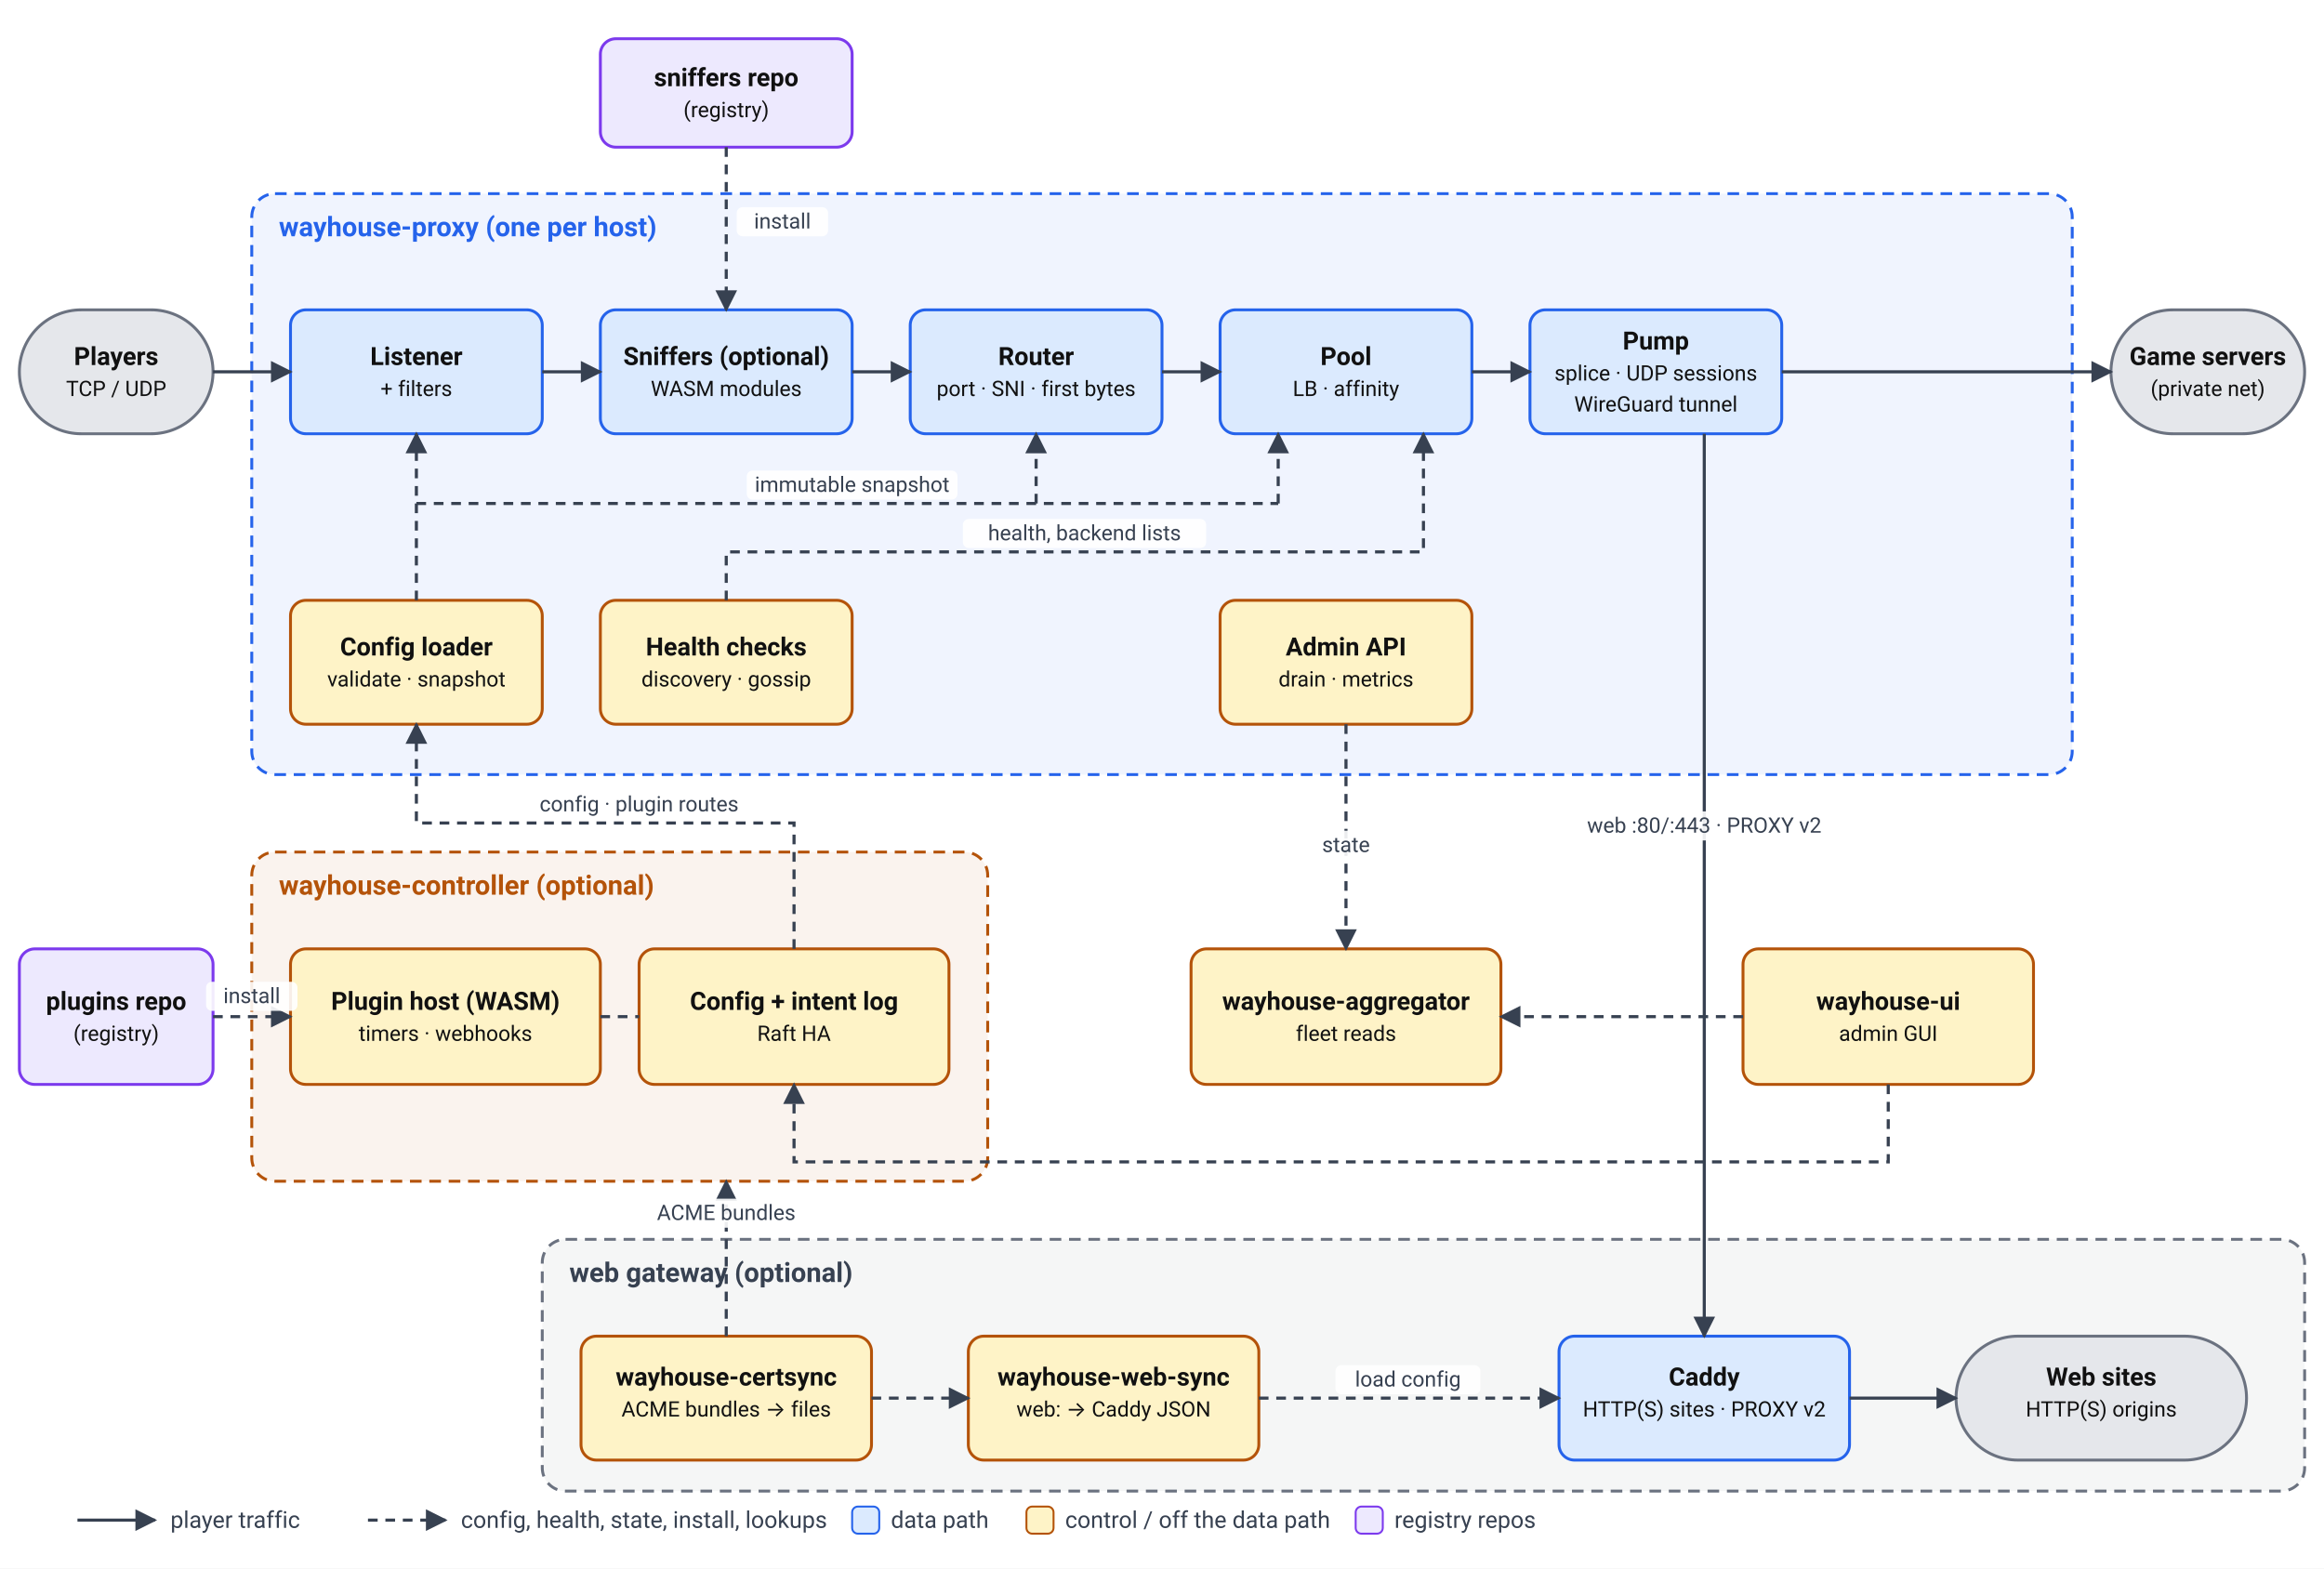
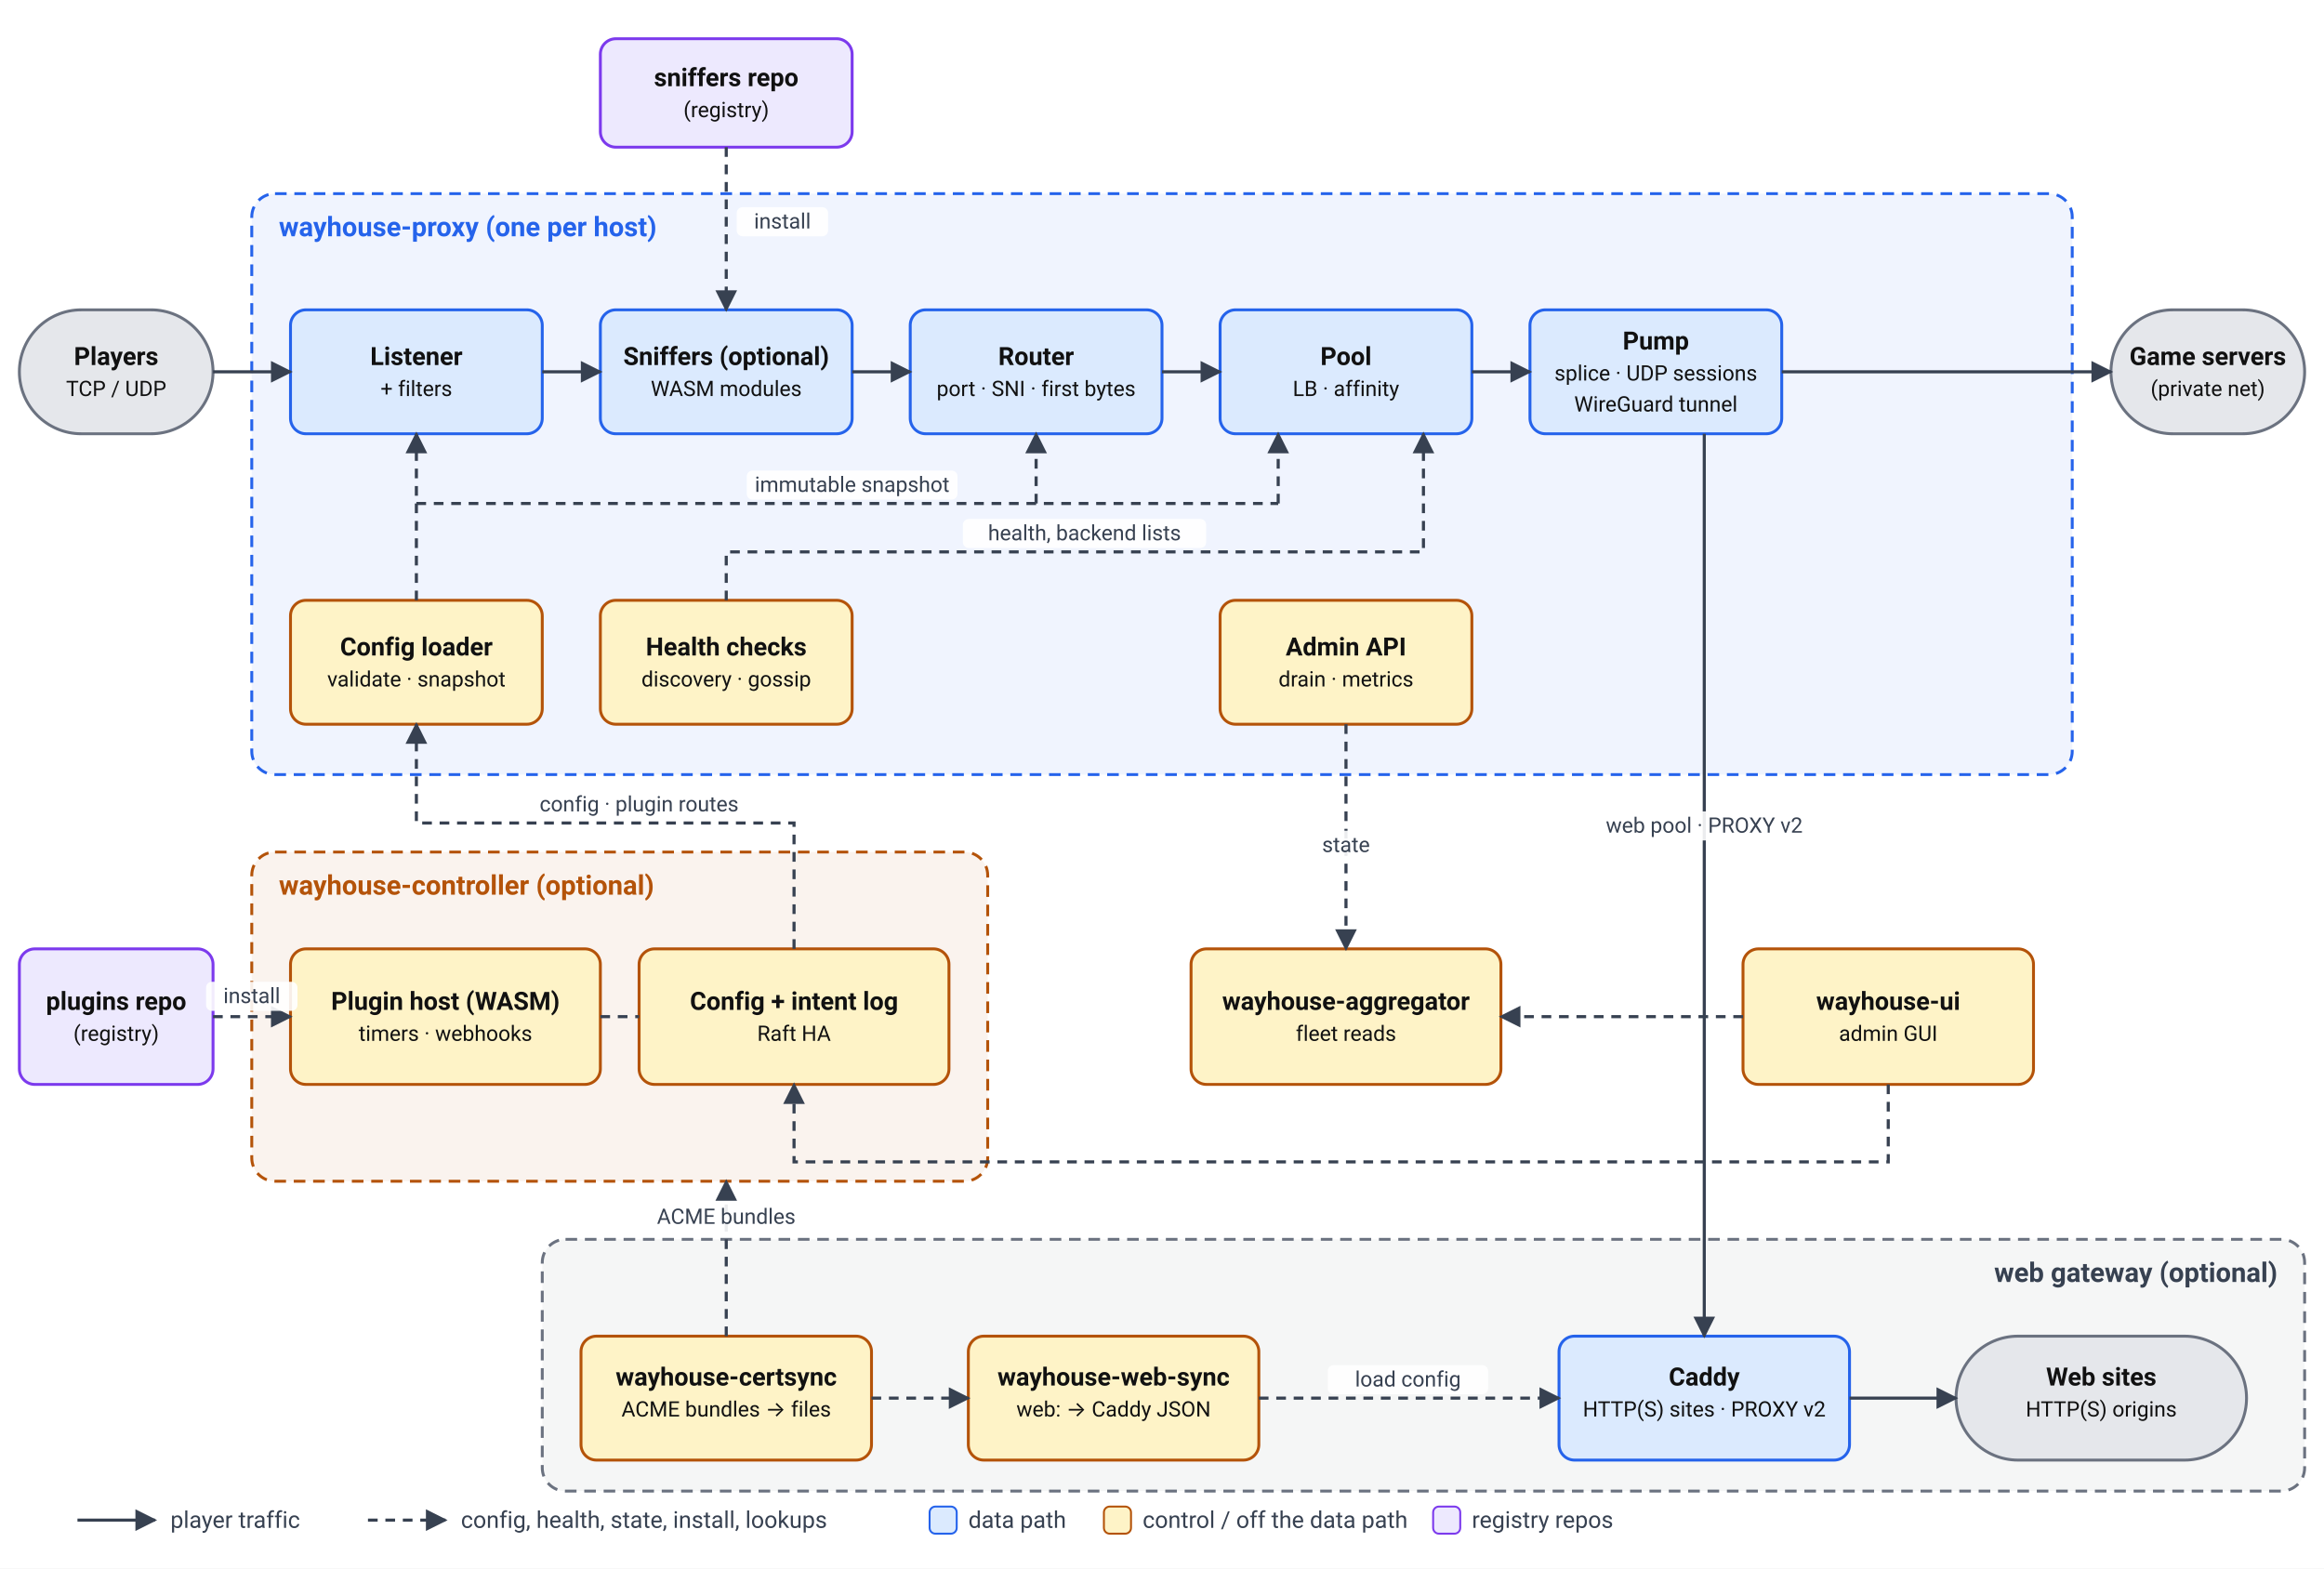
<svg xmlns="http://www.w3.org/2000/svg" viewBox="0 0 1200 810" width="1200" role="img" aria-labelledby="t d" font-family="system-ui,-apple-system,Segoe UI,Roboto,sans-serif">
  <defs>
    <marker id="a" viewBox="0 0 10 10" refX="9" refY="5" markerWidth="7" markerHeight="7" orient="auto-start-reverse">
      <path d="M0,0 L10,5 L0,10 z" fill="#374151" />
    </marker>
  </defs>
  <rect width="1200" height="810" fill="#fff" />
  <rect x="10" y="160" width="100" height="64" rx="32" fill="#e5e7eb" stroke="#6b7280" stroke-width="1.5" />
  <text x="60.0" y="188.5" text-anchor="middle" font-size="13" font-weight="700" fill="#111">Players</text>
  <text x="60.0" y="204.5" text-anchor="middle" font-size="11" font-weight="400" fill="#111">TCP / UDP</text>
  <rect x="1090" y="160" width="100" height="64" rx="32" fill="#e5e7eb" stroke="#6b7280" stroke-width="1.5" />
  <text x="1140.0" y="188.5" text-anchor="middle" font-size="13" font-weight="700" fill="#111">Game servers</text>
  <text x="1140.0" y="204.5" text-anchor="middle" font-size="11" font-weight="400" fill="#111">(private net)</text>
  <rect x="130" y="100" width="940" height="300" rx="12" fill="#2563eb" fill-opacity="0.07" stroke="#2563eb" stroke-width="1.5" stroke-dasharray="6 4" />
  <text x="144" y="122" font-size="14" font-weight="700" fill="#2563eb">wayhouse-proxy (one per host)</text>
  <rect x="150" y="160" width="130" height="64" rx="8" fill="#dbeafe" stroke="#2563eb" stroke-width="1.5" />
  <text x="215.0" y="188.5" text-anchor="middle" font-size="13" font-weight="700" fill="#111">Listener</text>
  <text x="215.0" y="204.5" text-anchor="middle" font-size="11" font-weight="400" fill="#111">+ filters</text>
  <rect x="310" y="160" width="130" height="64" rx="8" fill="#dbeafe" stroke="#2563eb" stroke-width="1.5" />
  <text x="375.0" y="188.5" text-anchor="middle" font-size="13" font-weight="700" fill="#111">Sniffers (optional)</text>
  <text x="375.0" y="204.5" text-anchor="middle" font-size="11" font-weight="400" fill="#111">WASM modules</text>
  <rect x="470" y="160" width="130" height="64" rx="8" fill="#dbeafe" stroke="#2563eb" stroke-width="1.5" />
  <text x="535.0" y="188.5" text-anchor="middle" font-size="13" font-weight="700" fill="#111">Router</text>
  <text x="535.0" y="204.5" text-anchor="middle" font-size="11" font-weight="400" fill="#111">port · SNI · first bytes</text>
  <rect x="630" y="160" width="130" height="64" rx="8" fill="#dbeafe" stroke="#2563eb" stroke-width="1.5" />
  <text x="695.0" y="188.5" text-anchor="middle" font-size="13" font-weight="700" fill="#111">Pool</text>
  <text x="695.0" y="204.5" text-anchor="middle" font-size="11" font-weight="400" fill="#111">LB · affinity</text>
  <rect x="790" y="160" width="130" height="64" rx="8" fill="#dbeafe" stroke="#2563eb" stroke-width="1.5" />
  <text x="855.0" y="180.5" text-anchor="middle" font-size="13" font-weight="700" fill="#111">Pump</text>
  <text x="855.0" y="196.5" text-anchor="middle" font-size="11" font-weight="400" fill="#111">splice · UDP sessions</text>
  <text x="855.0" y="212.5" text-anchor="middle" font-size="11" font-weight="400" fill="#111">WireGuard tunnel</text>
  <polyline points="110,192 150,192" fill="none" stroke="#374151" stroke-width="1.6" marker-end="url(#a)" />
  <polyline points="280,192 310,192" fill="none" stroke="#374151" stroke-width="1.6" marker-end="url(#a)" />
  <polyline points="440,192 470,192" fill="none" stroke="#374151" stroke-width="1.6" marker-end="url(#a)" />
  <polyline points="600,192 630,192" fill="none" stroke="#374151" stroke-width="1.6" marker-end="url(#a)" />
  <polyline points="760,192 790,192" fill="none" stroke="#374151" stroke-width="1.6" marker-end="url(#a)" />
  <polyline points="920,192 1090,192" fill="none" stroke="#374151" stroke-width="1.6" marker-end="url(#a)" />
  <rect x="150" y="310" width="130" height="64" rx="8" fill="#fef3c7" stroke="#b45309" stroke-width="1.5" />
  <text x="215.0" y="338.5" text-anchor="middle" font-size="13" font-weight="700" fill="#111">Config loader</text>
  <text x="215.0" y="354.5" text-anchor="middle" font-size="11" font-weight="400" fill="#111">validate · snapshot</text>
  <rect x="310" y="310" width="130" height="64" rx="8" fill="#fef3c7" stroke="#b45309" stroke-width="1.5" />
  <text x="375.0" y="338.5" text-anchor="middle" font-size="13" font-weight="700" fill="#111">Health checks</text>
  <text x="375.0" y="354.5" text-anchor="middle" font-size="11" font-weight="400" fill="#111">discovery · gossip</text>
  <polyline points="215,310 215,224" fill="none" stroke="#374151" stroke-width="1.6" stroke-dasharray="5 4" marker-end="url(#a)" />
  <polyline points="215,260 660,260" fill="none" stroke="#374151" stroke-width="1.6" stroke-dasharray="5 4" />
  <polyline points="535,260 535,224" fill="none" stroke="#374151" stroke-width="1.6" stroke-dasharray="5 4" marker-end="url(#a)" />
  <polyline points="660,260 660,224" fill="none" stroke="#374151" stroke-width="1.6" stroke-dasharray="5 4" marker-end="url(#a)" />
  <rect x="385.6" y="243" width="108.8" height="15" rx="3" fill="#fff" fill-opacity="0.9" />
  <text x="440" y="254" text-anchor="middle" font-size="11" fill="#374151">immutable snapshot</text>
  <polyline points="375,310 375,285 735,285 735,224" fill="none" stroke="#374151" stroke-width="1.6" stroke-dasharray="5 4" marker-end="url(#a)" />
  <rect x="497.2" y="268" width="125.6" height="15" rx="3" fill="#fff" fill-opacity="0.9" />
  <text x="560" y="279" text-anchor="middle" font-size="11" fill="#374151">health, backend lists</text>
  <rect x="130" y="440" width="380" height="170" rx="12" fill="#b45309" fill-opacity="0.07" stroke="#b45309" stroke-width="1.5" stroke-dasharray="6 4" />
  <text x="144" y="462" font-size="14" font-weight="700" fill="#b45309">wayhouse-controller (optional)</text>
  <rect x="150" y="490" width="160" height="70" rx="8" fill="#fef3c7" stroke="#b45309" stroke-width="1.5" />
  <text x="230.0" y="521.5" text-anchor="middle" font-size="13" font-weight="700" fill="#111">Plugin host (WASM)</text>
  <text x="230.0" y="537.5" text-anchor="middle" font-size="11" font-weight="400" fill="#111">timers · webhooks</text>
  <rect x="330" y="490" width="160" height="70" rx="8" fill="#fef3c7" stroke="#b45309" stroke-width="1.5" />
  <text x="410.0" y="521.5" text-anchor="middle" font-size="13" font-weight="700" fill="#111">Config + intent log</text>
  <text x="410.0" y="537.5" text-anchor="middle" font-size="11" font-weight="400" fill="#111">Raft HA</text>
  <polyline points="310,525 330,525" fill="none" stroke="#374151" stroke-width="1.6" stroke-dasharray="5 4" />
  <polyline points="410,490 410,425 215,425 215,374" fill="none" stroke="#374151" stroke-width="1.6" stroke-dasharray="5 4" marker-end="url(#a)" />
  <rect x="264.4" y="408" width="131.2" height="15" rx="3" fill="#fff" fill-opacity="0.9" />
  <text x="330" y="419" text-anchor="middle" font-size="11" fill="#374151">config · plugin routes</text>
  <rect x="615" y="490" width="160" height="70" rx="8" fill="#fef3c7" stroke="#b45309" stroke-width="1.5" />
  <text x="695.0" y="521.5" text-anchor="middle" font-size="13" font-weight="700" fill="#111">wayhouse-aggregator</text>
  <text x="695.0" y="537.5" text-anchor="middle" font-size="11" font-weight="400" fill="#111">fleet reads</text>
  <rect x="630" y="310" width="130" height="64" rx="8" fill="#fef3c7" stroke="#b45309" stroke-width="1.5" />
  <text x="695.0" y="338.5" text-anchor="middle" font-size="13" font-weight="700" fill="#111">Admin API</text>
  <text x="695.0" y="354.5" text-anchor="middle" font-size="11" font-weight="400" fill="#111">drain · metrics</text>
  <polyline points="695,374 695,490" fill="none" stroke="#374151" stroke-width="1.6" stroke-dasharray="5 4" marker-end="url(#a)" />
  <rect x="677.0" y="429" width="36.0" height="15" rx="3" fill="#fff" fill-opacity="0.9" />
  <text x="695" y="440" text-anchor="middle" font-size="11" fill="#374151">state</text>
  <rect x="900" y="490" width="150" height="70" rx="8" fill="#fef3c7" stroke="#b45309" stroke-width="1.5" />
  <text x="975.0" y="521.5" text-anchor="middle" font-size="13" font-weight="700" fill="#111">wayhouse-ui</text>
  <text x="975.0" y="537.5" text-anchor="middle" font-size="11" font-weight="400" fill="#111">admin GUI</text>
  <polyline points="900,525 775,525" fill="none" stroke="#374151" stroke-width="1.6" stroke-dasharray="5 4" marker-end="url(#a)" />
  <polyline points="975,560 975,600 410,600 410,560" fill="none" stroke="#374151" stroke-width="1.6" stroke-dasharray="5 4" marker-end="url(#a)" />
  <rect x="10" y="490" width="100" height="70" rx="8" fill="#ede9fe" stroke="#7c3aed" stroke-width="1.5" />
  <text x="60.0" y="521.5" text-anchor="middle" font-size="13" font-weight="700" fill="#111">plugins repo</text>
  <text x="60.0" y="537.5" text-anchor="middle" font-size="11" font-weight="400" fill="#111">(registry)</text>
  <polyline points="110,525 150,525" fill="none" stroke="#374151" stroke-width="1.6" stroke-dasharray="5 4" marker-end="url(#a)" />
  <rect x="106.4" y="507" width="47.2" height="15" rx="3" fill="#fff" fill-opacity="0.9" />
  <text x="130" y="518" text-anchor="middle" font-size="11" fill="#374151">install</text>
  <rect x="310" y="20" width="130" height="56" rx="8" fill="#ede9fe" stroke="#7c3aed" stroke-width="1.5" />
  <text x="375.0" y="44.5" text-anchor="middle" font-size="13" font-weight="700" fill="#111">sniffers repo</text>
  <text x="375.0" y="60.5" text-anchor="middle" font-size="11" font-weight="400" fill="#111">(registry)</text>
  <polyline points="375,76 375,160" fill="none" stroke="#374151" stroke-width="1.6" stroke-dasharray="5 4" marker-end="url(#a)" />
  <rect x="380.4" y="107" width="47.2" height="15" rx="3" fill="#fff" fill-opacity="0.9" />
  <text x="404" y="118" text-anchor="middle" font-size="11" fill="#374151">install</text>
  <polyline points="40,785 80,785" fill="none" stroke="#374151" stroke-width="1.6" marker-end="url(#a)" />
  <text x="88" y="789" font-size="12" text-anchor="start" fill="#374151">player traffic</text>
  <polyline points="190,785 230,785" fill="none" stroke="#374151" stroke-width="1.6" stroke-dasharray="5 4" marker-end="url(#a)" />
  <text x="238" y="789" font-size="12" text-anchor="start" fill="#374151">config, health, state, install, lookups</text>
-   <rect x="440" y="778" width="14" height="14" rx="3" fill="#dbeafe" stroke="#2563eb" />
-   <text x="460" y="789" font-size="12" text-anchor="start" fill="#374151">data path</text>
-   <rect x="530" y="778" width="14" height="14" rx="3" fill="#fef3c7" stroke="#b45309" />
-   <text x="550" y="789" font-size="12" text-anchor="start" fill="#374151">control / off the data path</text>
-   <rect x="700" y="778" width="14" height="14" rx="3" fill="#ede9fe" stroke="#7c3aed" />
-   <text x="720" y="789" font-size="12" text-anchor="start" fill="#374151">registry repos</text>
+   <rect x="480" y="778" width="14" height="14" rx="3" fill="#dbeafe" stroke="#2563eb" />
+   <text x="500" y="789" font-size="12" text-anchor="start" fill="#374151">data path</text>
+   <rect x="570" y="778" width="14" height="14" rx="3" fill="#fef3c7" stroke="#b45309" />
+   <text x="590" y="789" font-size="12" text-anchor="start" fill="#374151">control / off the data path</text>
+   <rect x="740" y="778" width="14" height="14" rx="3" fill="#ede9fe" stroke="#7c3aed" />
+   <text x="760" y="789" font-size="12" text-anchor="start" fill="#374151">registry repos</text>
  <rect x="280" y="640" width="910" height="130" rx="12" fill="#6b7280" fill-opacity="0.07" stroke="#6b7280" stroke-width="1.5" stroke-dasharray="6 4" />
-   <text x="294" y="662" font-size="14" font-weight="700" fill="#374151">web gateway (optional)</text>
+   <text x="1176" y="662" text-anchor="end" font-size="14" font-weight="700" fill="#374151">web gateway (optional)</text>
  <rect x="300" y="690" width="150" height="64" rx="8" fill="#fef3c7" stroke="#b45309" stroke-width="1.5" />
  <text x="375.0" y="715.5" text-anchor="middle" font-size="13" font-weight="700" fill="#111">wayhouse-certsync</text>
  <text x="375.0" y="731.5" text-anchor="middle" font-size="11" font-weight="400" fill="#111">ACME bundles → files</text>
  <rect x="500" y="690" width="150" height="64" rx="8" fill="#fef3c7" stroke="#b45309" stroke-width="1.5" />
  <text x="575.0" y="715.5" text-anchor="middle" font-size="13" font-weight="700" fill="#111">wayhouse-web-sync</text>
  <text x="575.0" y="731.5" text-anchor="middle" font-size="11" font-weight="400" fill="#111">web: → Caddy JSON</text>
  <rect x="805" y="690" width="150" height="64" rx="8" fill="#dbeafe" stroke="#2563eb" stroke-width="1.5" />
  <text x="880.0" y="715.5" text-anchor="middle" font-size="13" font-weight="700" fill="#111">Caddy</text>
  <text x="880.0" y="731.5" text-anchor="middle" font-size="11" font-weight="400" fill="#111">HTTP(S) sites · PROXY v2</text>
  <rect x="1010" y="690" width="150" height="64" rx="32" fill="#e5e7eb" stroke="#6b7280" stroke-width="1.5" />
  <text x="1085.0" y="715.5" text-anchor="middle" font-size="13" font-weight="700" fill="#111">Web sites</text>
  <text x="1085.0" y="731.5" text-anchor="middle" font-size="11" font-weight="400" fill="#111">HTTP(S) origins</text>
  <polyline points="880,224 880,690" fill="none" stroke="#374151" stroke-width="1.6" marker-end="url(#a)" />
-   <rect x="801.8" y="419" width="156.4" height="15" rx="3" fill="#fff" fill-opacity="0.9" />
-   <text x="880" y="430" text-anchor="middle" font-size="11" fill="#374151">web :80/:443 · PROXY v2</text>
+   <rect x="811.4" y="419" width="137.2" height="15" rx="3" fill="#fff" fill-opacity="0.9" />
+   <text x="880" y="430" text-anchor="middle" font-size="11" fill="#374151">web pool · PROXY v2</text>
  <polyline points="650,722 805,722" fill="none" stroke="#374151" stroke-width="1.6" stroke-dasharray="5 4" marker-end="url(#a)" />
-   <rect x="689.6" y="705" width="74.8" height="15" rx="3" fill="#fff" fill-opacity="0.9" />
+   <rect x="685.6" y="705" width="82.8" height="15" rx="3" fill="#fff" fill-opacity="0.9" />
  <text x="727" y="716" text-anchor="middle" font-size="11" fill="#374151">load config</text>
  <polyline points="450,722 500,722" fill="none" stroke="#374151" stroke-width="1.6" stroke-dasharray="5 4" marker-end="url(#a)" />
  <polyline points="375,690 375,610" fill="none" stroke="#374151" stroke-width="1.6" stroke-dasharray="5 4" marker-end="url(#a)" />
-   <rect x="334.2" y="619" width="81.6" height="15" rx="3" fill="#fff" fill-opacity="0.9" />
-   <text x="375" y="630" text-anchor="middle" font-size="11" fill="#374151">ACME bundles</text>
+   <rect x="330.2" y="621" width="89.6" height="15" rx="3" fill="#fff" fill-opacity="0.9" />
+   <text x="375" y="632" text-anchor="middle" font-size="11" fill="#374151">ACME bundles</text>
  <polyline points="955,722 1010,722" fill="none" stroke="#374151" stroke-width="1.6" marker-end="url(#a)" />
</svg>
